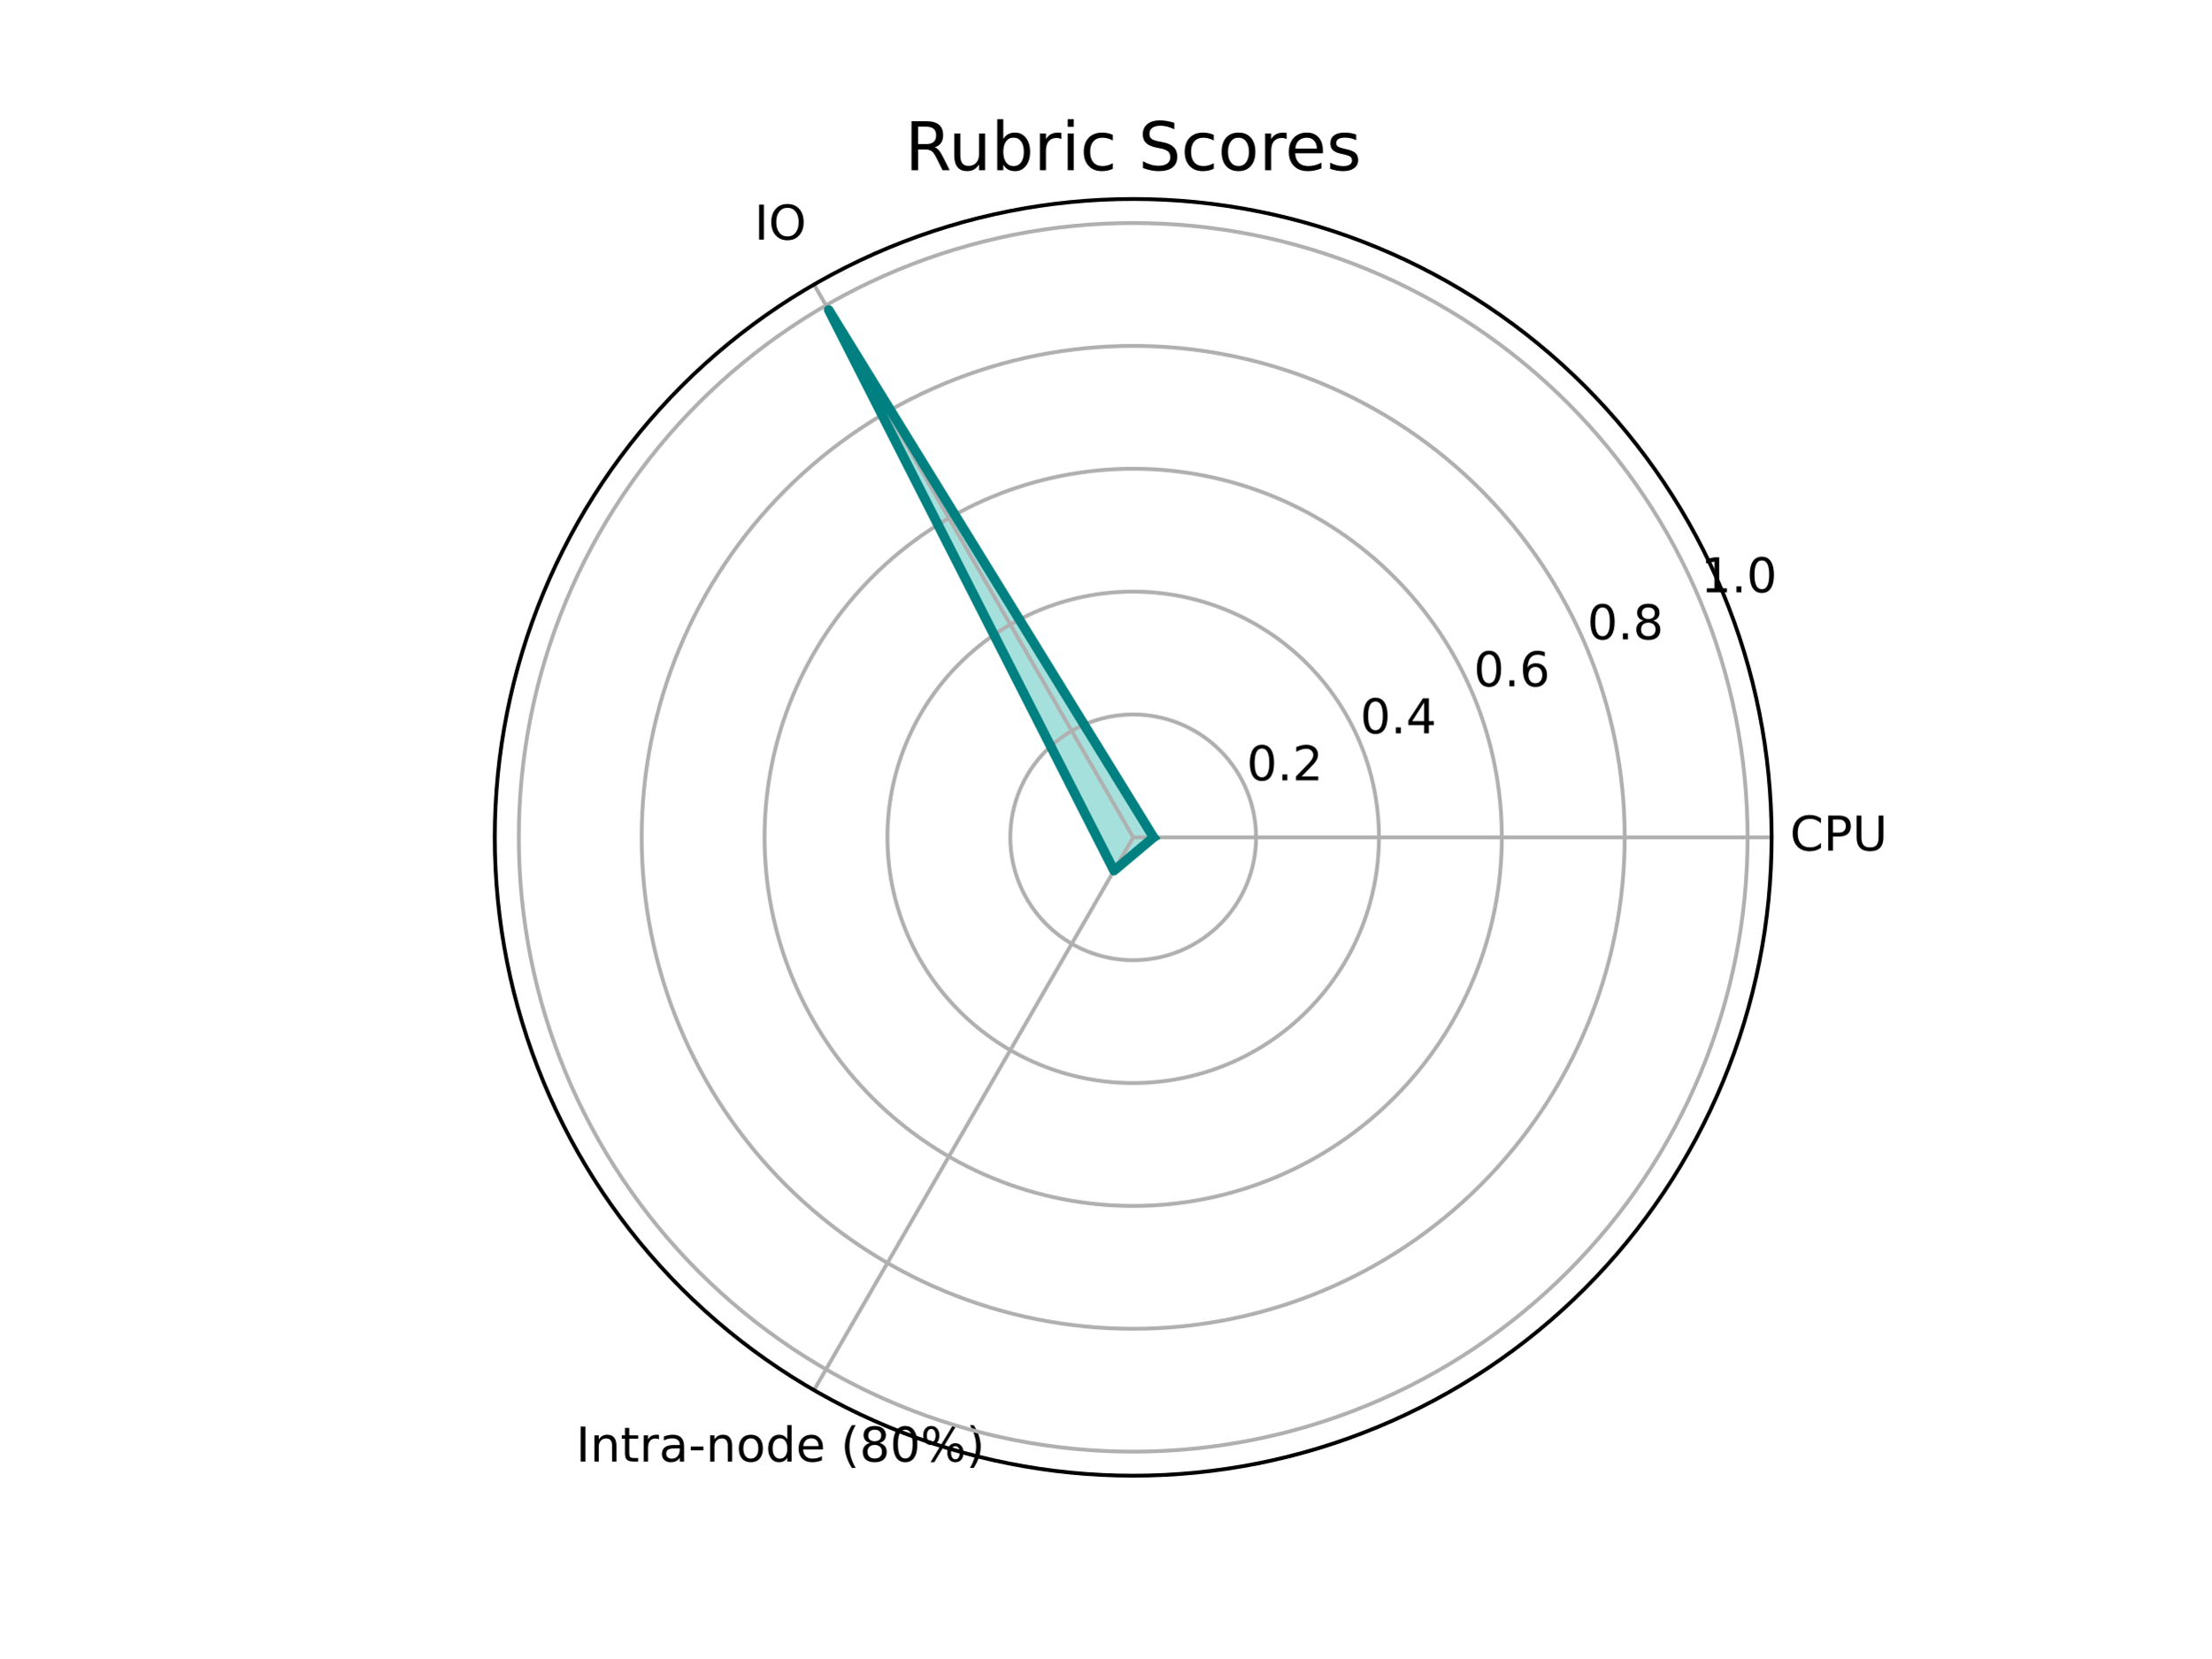
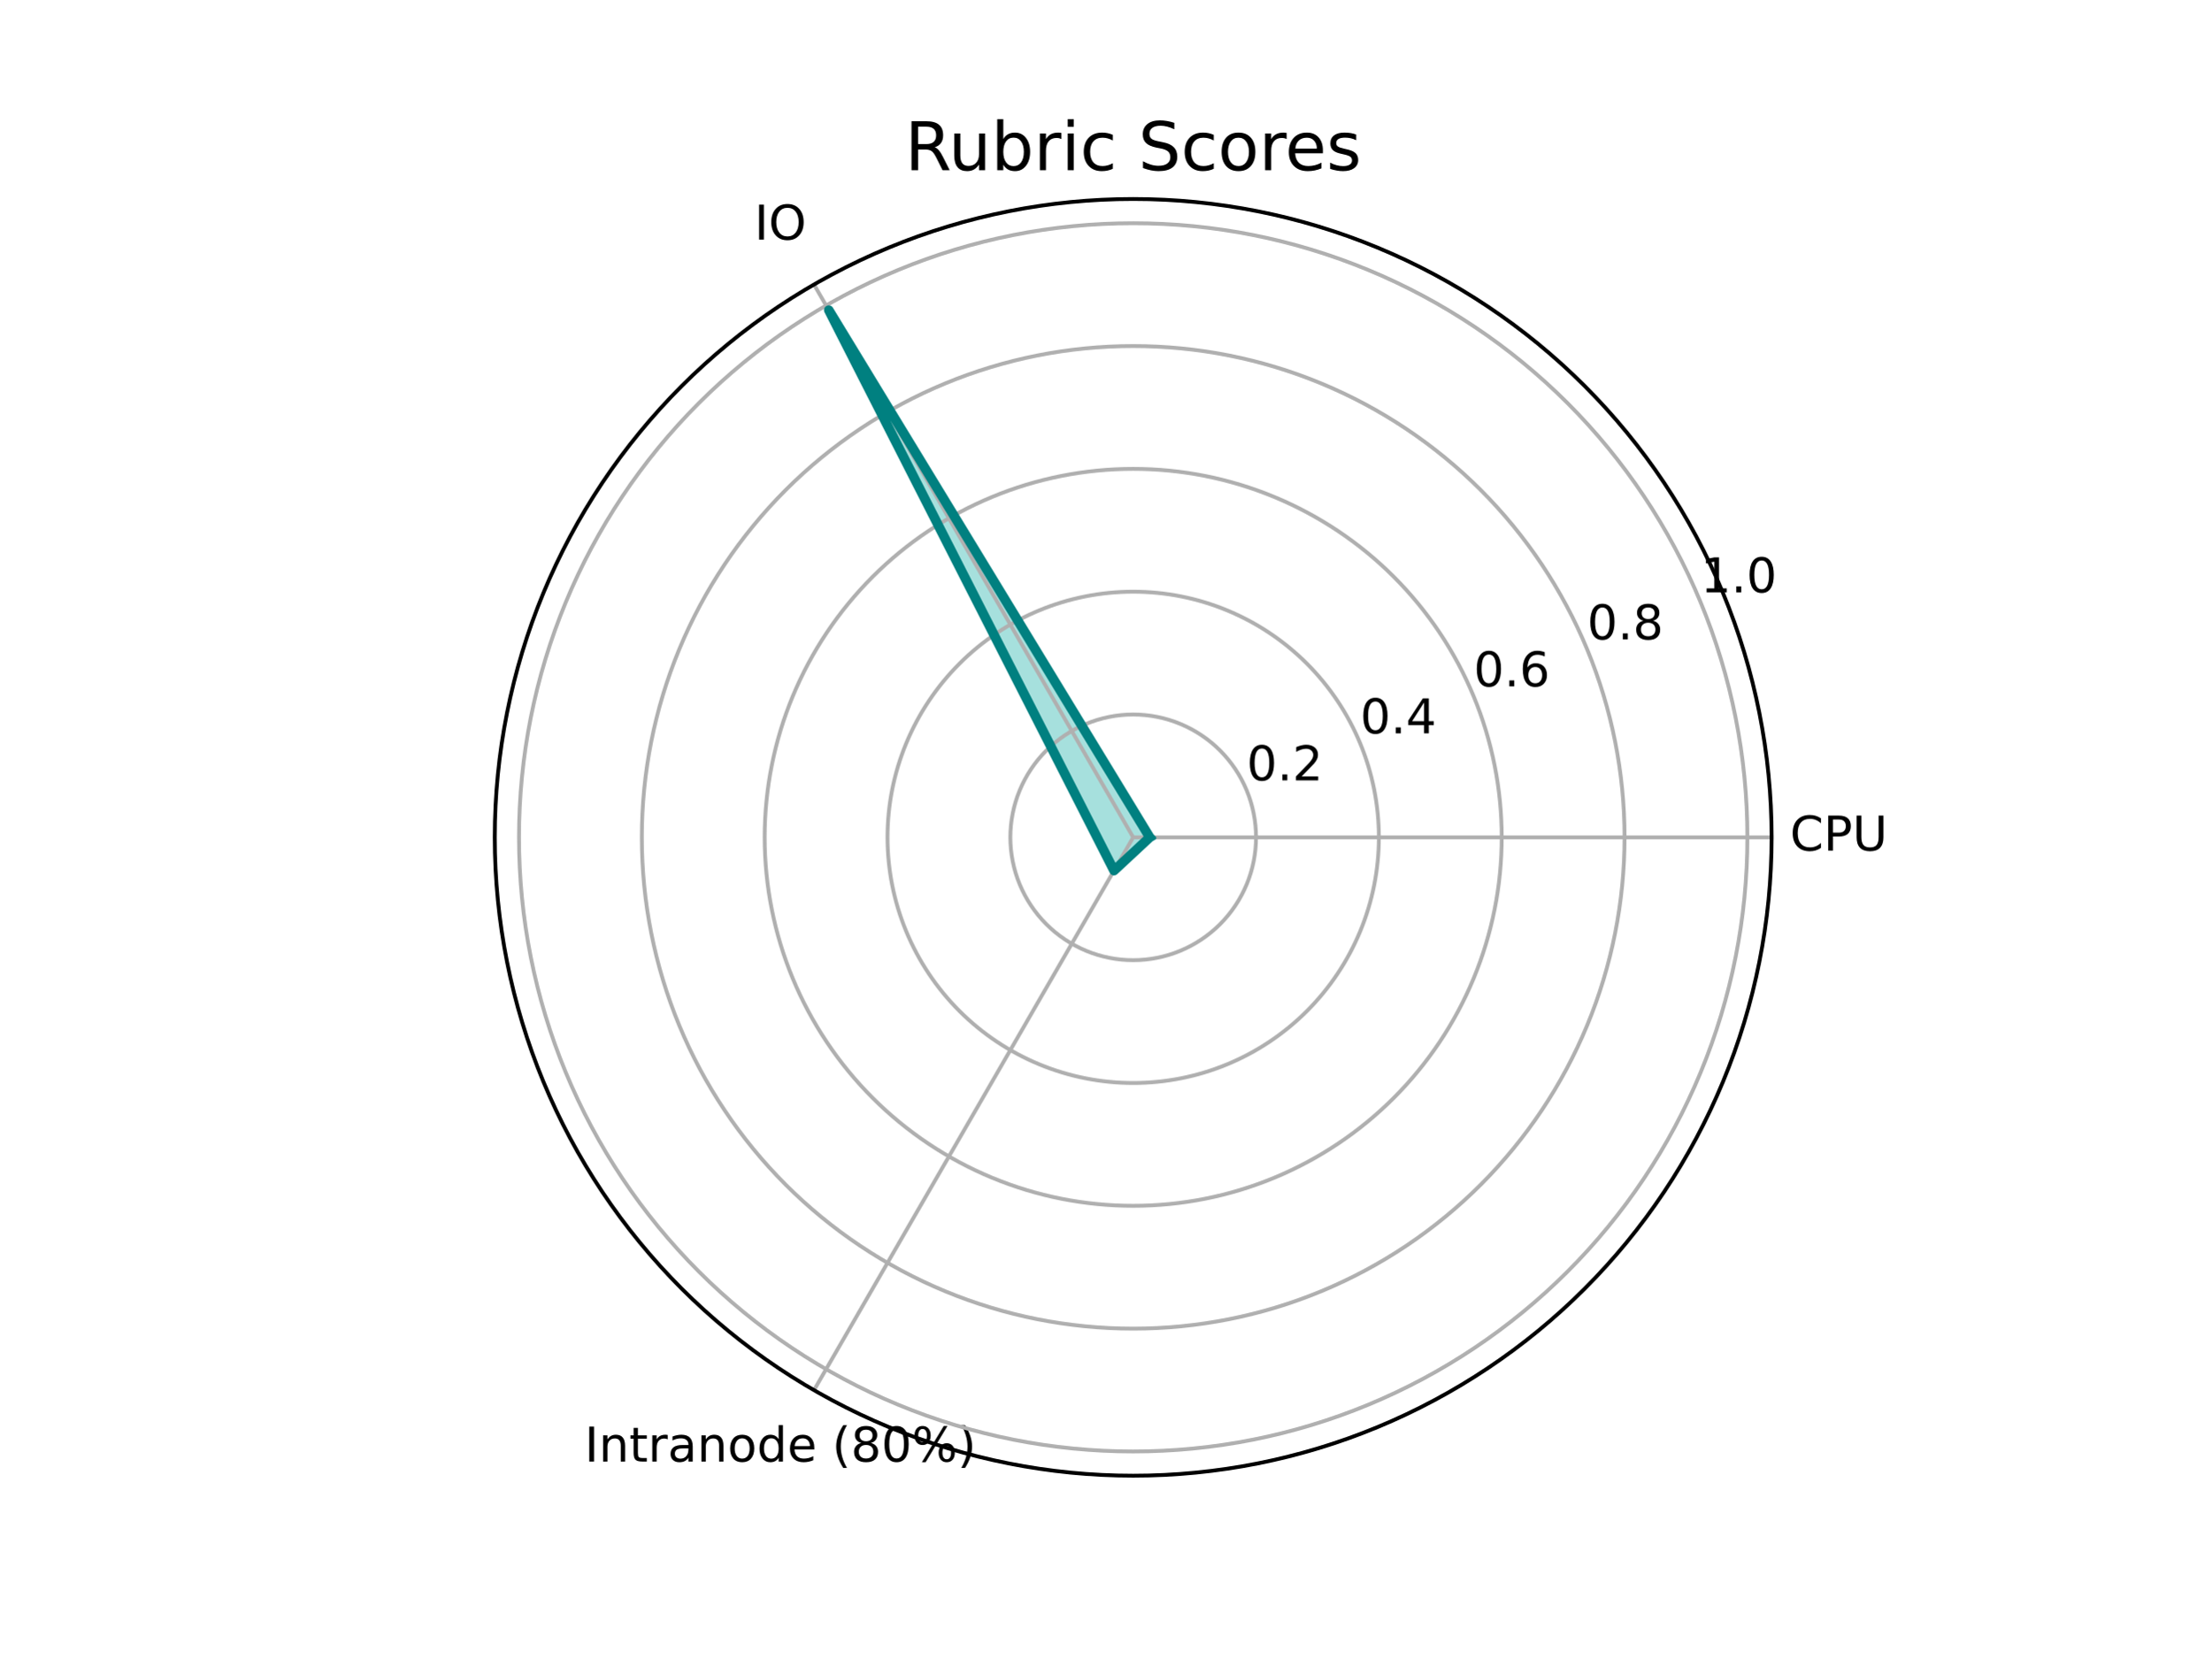
<svg xmlns="http://www.w3.org/2000/svg" xmlns:xlink="http://www.w3.org/1999/xlink" width="460.8pt" height="345.6pt" viewBox="0 0 460.8 345.6" version="1.1">
  <defs>
    <style type="text/css">*{stroke-linejoin: round; stroke-linecap: butt}</style>
  </defs>
  <g id="figure_1">
    <g id="patch_1">
      <path d="M 0 345.6  L 460.8 345.6  L 460.8 0  L 0 0  L 0 345.6  z " style="fill: none" />
    </g>
    <g id="axes_1">
      <g id="patch_2">
        <path d="M 369.216 174.528  C 369.216 157.055 365.774 139.752 359.088 123.61  C 352.401 107.467 342.6 92.798 330.245 80.443  C 317.89 68.088 303.221 58.287 287.078 51.6  C 270.936 44.914 253.633 41.472 236.16 41.472  C 218.687 41.472 201.384 44.914 185.242 51.6  C 169.099 58.287 154.43 68.088 142.075 80.443  C 129.72 92.798 119.919 107.467 113.232 123.61  C 106.546 139.752 103.104 157.055 103.104 174.528  C 103.104 192.001 106.546 209.304 113.232 225.446  C 119.919 241.589 129.72 256.258 142.075 268.613  C 154.43 280.968 169.099 290.769 185.242 297.456  C 201.384 304.142 218.687 307.584 236.16 307.584  C 253.633 307.584 270.936 304.142 287.078 297.456  C 303.221 290.769 317.89 280.968 330.245 268.613  C 342.6 256.258 352.401 241.589 359.088 225.446  C 365.774 209.304 369.216 192.001 369.216 174.528  M 236.16 174.528  C 236.16 174.528 236.16 174.528 236.16 174.528  C 236.16 174.528 236.16 174.528 236.16 174.528  C 236.16 174.528 236.16 174.528 236.16 174.528  C 236.16 174.528 236.16 174.528 236.16 174.528  C 236.16 174.528 236.16 174.528 236.16 174.528  C 236.16 174.528 236.16 174.528 236.16 174.528  C 236.16 174.528 236.16 174.528 236.16 174.528  C 236.16 174.528 236.16 174.528 236.16 174.528  C 236.16 174.528 236.16 174.528 236.16 174.528  C 236.16 174.528 236.16 174.528 236.16 174.528  C 236.16 174.528 236.16 174.528 236.16 174.528  C 236.16 174.528 236.16 174.528 236.16 174.528  C 236.16 174.528 236.16 174.528 236.16 174.528  C 236.16 174.528 236.16 174.528 236.16 174.528  C 236.16 174.528 236.16 174.528 236.16 174.528  C 236.16 174.528 236.16 174.528 236.16 174.528  L 236.16 174.528  z " style="fill: none" />
      </g>
      <g id="patch_3">
-         <path d="M 240.406 174.528  L 172.699 64.61  L 232.159 181.459  z " clip-path="url(#pc021f5158c)" style="fill: #20b2aa; opacity: 0.4; stroke: #20b2aa; stroke-linejoin: miter" />
+         <path d="M 239.611 174.528  L 172.718 64.643  L 232.16 181.457  z " clip-path="url(#p53d7b69771)" style="fill: #20b2aa; opacity: 0.4; stroke: #20b2aa; stroke-linejoin: miter" />
      </g>
      <g id="matplotlib.axis_1">
        <g id="xtick_1">
          <g id="line2d_1">
-             <path d="M 236.16 174.528  L 369.216 174.528  " clip-path="url(#pc021f5158c)" style="fill: none; stroke: #b0b0b0; stroke-width: 0.8; stroke-linecap: square" />
+             <path d="M 236.16 174.528  L 369.216 174.528  " clip-path="url(#p53d7b69771)" style="fill: none; stroke: #b0b0b0; stroke-width: 0.8; stroke-linecap: square" />
          </g>
          <g id="text_1">
            <g transform="translate(373.0504 177.2874) scale(0.1 -0.1)">
              <defs>
                <path id="DejaVuSans-43" d="M 4122 4306  L 4122 3641  Q 3803 3938 3442 4084  Q 3081 4231 2675 4231  Q 1875 4231 1450 3742  Q 1025 3253 1025 2328  Q 1025 1406 1450 917  Q 1875 428 2675 428  Q 3081 428 3442 575  Q 3803 722 4122 1019  L 4122 359  Q 3791 134 3420 21  Q 3050 -91 2638 -91  Q 1578 -91 968 557  Q 359 1206 359 2328  Q 359 3453 968 4101  Q 1578 4750 2638 4750  Q 3056 4750 3426 4639  Q 3797 4528 4122 4306  z " transform="scale(0.015625)" />
                <path id="DejaVuSans-50" d="M 1259 4147  L 1259 2394  L 2053 2394  Q 2494 2394 2734 2622  Q 2975 2850 2975 3272  Q 2975 3691 2734 3919  Q 2494 4147 2053 4147  L 1259 4147  z M 628 4666  L 2053 4666  Q 2838 4666 3239 4311  Q 3641 3956 3641 3272  Q 3641 2581 3239 2228  Q 2838 1875 2053 1875  L 1259 1875  L 1259 0  L 628 0  L 628 4666  z " transform="scale(0.015625)" />
                <path id="DejaVuSans-55" d="M 556 4666  L 1191 4666  L 1191 1831  Q 1191 1081 1462 751  Q 1734 422 2344 422  Q 2950 422 3222 751  Q 3494 1081 3494 1831  L 3494 4666  L 4128 4666  L 4128 1753  Q 4128 841 3676 375  Q 3225 -91 2344 -91  Q 1459 -91 1007 375  Q 556 841 556 1753  L 556 4666  z " transform="scale(0.015625)" />
              </defs>
              <use xlink:href="#DejaVuSans-43" />
              <use xlink:href="#DejaVuSans-50" transform="translate(69.82422 0)" />
              <use xlink:href="#DejaVuSans-55" transform="translate(130.127 0)" />
            </g>
          </g>
        </g>
        <g id="xtick_2">
          <g id="line2d_2">
-             <path d="M 236.16 174.528  L 169.632 59.298  " clip-path="url(#pc021f5158c)" style="fill: none; stroke: #b0b0b0; stroke-width: 0.8; stroke-linecap: square" />
+             <path d="M 236.16 174.528  L 169.632 59.298  " clip-path="url(#p53d7b69771)" style="fill: none; stroke: #b0b0b0; stroke-width: 0.8; stroke-linecap: square" />
          </g>
          <g id="text_2">
            <g transform="translate(157.2211 49.93314) scale(0.1 -0.1)">
              <defs>
                <path id="DejaVuSans-49" d="M 628 4666  L 1259 4666  L 1259 0  L 628 0  L 628 4666  z " transform="scale(0.015625)" />
                <path id="DejaVuSans-4f" d="M 2522 4238  Q 1834 4238 1429 3725  Q 1025 3213 1025 2328  Q 1025 1447 1429 934  Q 1834 422 2522 422  Q 3209 422 3611 934  Q 4013 1447 4013 2328  Q 4013 3213 3611 3725  Q 3209 4238 2522 4238  z M 2522 4750  Q 3503 4750 4090 4092  Q 4678 3434 4678 2328  Q 4678 1225 4090 567  Q 3503 -91 2522 -91  Q 1538 -91 948 565  Q 359 1222 359 2328  Q 359 3434 948 4092  Q 1538 4750 2522 4750  z " transform="scale(0.015625)" />
              </defs>
              <use xlink:href="#DejaVuSans-49" />
              <use xlink:href="#DejaVuSans-4f" transform="translate(29.49219 0)" />
            </g>
          </g>
        </g>
        <g id="xtick_3">
          <g id="line2d_3">
-             <path d="M 236.16 174.528  L 169.632 289.758  " clip-path="url(#pc021f5158c)" style="fill: none; stroke: #b0b0b0; stroke-width: 0.8; stroke-linecap: square" />
+             <path d="M 236.16 174.528  L 169.632 289.758  " clip-path="url(#p53d7b69771)" style="fill: none; stroke: #b0b0b0; stroke-width: 0.8; stroke-linecap: square" />
          </g>
          <g id="text_3">
-             <g transform="translate(120.0218 304.6416) scale(0.1 -0.1)">
+             <g transform="translate(121.8257 304.6416) scale(0.1 -0.1)">
              <defs>
                <path id="DejaVuSans-6e" d="M 3513 2113  L 3513 0  L 2938 0  L 2938 2094  Q 2938 2591 2744 2837  Q 2550 3084 2163 3084  Q 1697 3084 1428 2787  Q 1159 2491 1159 1978  L 1159 0  L 581 0  L 581 3500  L 1159 3500  L 1159 2956  Q 1366 3272 1645 3428  Q 1925 3584 2291 3584  Q 2894 3584 3203 3211  Q 3513 2838 3513 2113  z " transform="scale(0.015625)" />
                <path id="DejaVuSans-74" d="M 1172 4494  L 1172 3500  L 2356 3500  L 2356 3053  L 1172 3053  L 1172 1153  Q 1172 725 1289 603  Q 1406 481 1766 481  L 2356 481  L 2356 0  L 1766 0  Q 1100 0 847 248  Q 594 497 594 1153  L 594 3053  L 172 3053  L 172 3500  L 594 3500  L 594 4494  L 1172 4494  z " transform="scale(0.015625)" />
                <path id="DejaVuSans-72" d="M 2631 2963  Q 2534 3019 2420 3045  Q 2306 3072 2169 3072  Q 1681 3072 1420 2755  Q 1159 2438 1159 1844  L 1159 0  L 581 0  L 581 3500  L 1159 3500  L 1159 2956  Q 1341 3275 1631 3429  Q 1922 3584 2338 3584  Q 2397 3584 2469 3576  Q 2541 3569 2628 3553  L 2631 2963  z " transform="scale(0.015625)" />
                <path id="DejaVuSans-61" d="M 2194 1759  Q 1497 1759 1228 1600  Q 959 1441 959 1056  Q 959 750 1161 570  Q 1363 391 1709 391  Q 2188 391 2477 730  Q 2766 1069 2766 1631  L 2766 1759  L 2194 1759  z M 3341 1997  L 3341 0  L 2766 0  L 2766 531  Q 2569 213 2275 61  Q 1981 -91 1556 -91  Q 1019 -91 701 211  Q 384 513 384 1019  Q 384 1609 779 1909  Q 1175 2209 1959 2209  L 2766 2209  L 2766 2266  Q 2766 2663 2505 2880  Q 2244 3097 1772 3097  Q 1472 3097 1187 3025  Q 903 2953 641 2809  L 641 3341  Q 956 3463 1253 3523  Q 1550 3584 1831 3584  Q 2591 3584 2966 3190  Q 3341 2797 3341 1997  z " transform="scale(0.015625)" />
-                 <path id="DejaVuSans-2d" d="M 313 2009  L 1997 2009  L 1997 1497  L 313 1497  L 313 2009  z " transform="scale(0.015625)" />
                <path id="DejaVuSans-6f" d="M 1959 3097  Q 1497 3097 1228 2736  Q 959 2375 959 1747  Q 959 1119 1226 758  Q 1494 397 1959 397  Q 2419 397 2687 759  Q 2956 1122 2956 1747  Q 2956 2369 2687 2733  Q 2419 3097 1959 3097  z M 1959 3584  Q 2709 3584 3137 3096  Q 3566 2609 3566 1747  Q 3566 888 3137 398  Q 2709 -91 1959 -91  Q 1206 -91 779 398  Q 353 888 353 1747  Q 353 2609 779 3096  Q 1206 3584 1959 3584  z " transform="scale(0.015625)" />
                <path id="DejaVuSans-64" d="M 2906 2969  L 2906 4863  L 3481 4863  L 3481 0  L 2906 0  L 2906 525  Q 2725 213 2448 61  Q 2172 -91 1784 -91  Q 1150 -91 751 415  Q 353 922 353 1747  Q 353 2572 751 3078  Q 1150 3584 1784 3584  Q 2172 3584 2448 3432  Q 2725 3281 2906 2969  z M 947 1747  Q 947 1113 1208 752  Q 1469 391 1925 391  Q 2381 391 2643 752  Q 2906 1113 2906 1747  Q 2906 2381 2643 2742  Q 2381 3103 1925 3103  Q 1469 3103 1208 2742  Q 947 2381 947 1747  z " transform="scale(0.015625)" />
                <path id="DejaVuSans-65" d="M 3597 1894  L 3597 1613  L 953 1613  Q 991 1019 1311 708  Q 1631 397 2203 397  Q 2534 397 2845 478  Q 3156 559 3463 722  L 3463 178  Q 3153 47 2828 -22  Q 2503 -91 2169 -91  Q 1331 -91 842 396  Q 353 884 353 1716  Q 353 2575 817 3079  Q 1281 3584 2069 3584  Q 2775 3584 3186 3129  Q 3597 2675 3597 1894  z M 3022 2063  Q 3016 2534 2758 2815  Q 2500 3097 2075 3097  Q 1594 3097 1305 2825  Q 1016 2553 972 2059  L 3022 2063  z " transform="scale(0.015625)" />
                <path id="DejaVuSans-20" transform="scale(0.015625)" />
                <path id="DejaVuSans-28" d="M 1984 4856  Q 1566 4138 1362 3434  Q 1159 2731 1159 2009  Q 1159 1288 1364 580  Q 1569 -128 1984 -844  L 1484 -844  Q 1016 -109 783 600  Q 550 1309 550 2009  Q 550 2706 781 3412  Q 1013 4119 1484 4856  L 1984 4856  z " transform="scale(0.015625)" />
                <path id="DejaVuSans-38" d="M 2034 2216  Q 1584 2216 1326 1975  Q 1069 1734 1069 1313  Q 1069 891 1326 650  Q 1584 409 2034 409  Q 2484 409 2743 651  Q 3003 894 3003 1313  Q 3003 1734 2745 1975  Q 2488 2216 2034 2216  z M 1403 2484  Q 997 2584 770 2862  Q 544 3141 544 3541  Q 544 4100 942 4425  Q 1341 4750 2034 4750  Q 2731 4750 3128 4425  Q 3525 4100 3525 3541  Q 3525 3141 3298 2862  Q 3072 2584 2669 2484  Q 3125 2378 3379 2068  Q 3634 1759 3634 1313  Q 3634 634 3220 271  Q 2806 -91 2034 -91  Q 1263 -91 848 271  Q 434 634 434 1313  Q 434 1759 690 2068  Q 947 2378 1403 2484  z M 1172 3481  Q 1172 3119 1398 2916  Q 1625 2713 2034 2713  Q 2441 2713 2670 2916  Q 2900 3119 2900 3481  Q 2900 3844 2670 4047  Q 2441 4250 2034 4250  Q 1625 4250 1398 4047  Q 1172 3844 1172 3481  z " transform="scale(0.015625)" />
                <path id="DejaVuSans-30" d="M 2034 4250  Q 1547 4250 1301 3770  Q 1056 3291 1056 2328  Q 1056 1369 1301 889  Q 1547 409 2034 409  Q 2525 409 2770 889  Q 3016 1369 3016 2328  Q 3016 3291 2770 3770  Q 2525 4250 2034 4250  z M 2034 4750  Q 2819 4750 3233 4129  Q 3647 3509 3647 2328  Q 3647 1150 3233 529  Q 2819 -91 2034 -91  Q 1250 -91 836 529  Q 422 1150 422 2328  Q 422 3509 836 4129  Q 1250 4750 2034 4750  z " transform="scale(0.015625)" />
                <path id="DejaVuSans-25" d="M 4653 2053  Q 4381 2053 4226 1822  Q 4072 1591 4072 1178  Q 4072 772 4226 539  Q 4381 306 4653 306  Q 4919 306 5073 539  Q 5228 772 5228 1178  Q 5228 1588 5073 1820  Q 4919 2053 4653 2053  z M 4653 2450  Q 5147 2450 5437 2106  Q 5728 1763 5728 1178  Q 5728 594 5436 251  Q 5144 -91 4653 -91  Q 4153 -91 3862 251  Q 3572 594 3572 1178  Q 3572 1766 3864 2108  Q 4156 2450 4653 2450  z M 1428 4353  Q 1159 4353 1004 4120  Q 850 3888 850 3481  Q 850 3069 1003 2837  Q 1156 2606 1428 2606  Q 1700 2606 1854 2837  Q 2009 3069 2009 3481  Q 2009 3884 1853 4118  Q 1697 4353 1428 4353  z M 4250 4750  L 4750 4750  L 1831 -91  L 1331 -91  L 4250 4750  z M 1428 4750  Q 1922 4750 2215 4408  Q 2509 4066 2509 3481  Q 2509 2891 2217 2550  Q 1925 2209 1428 2209  Q 931 2209 642 2551  Q 353 2894 353 3481  Q 353 4063 643 4406  Q 934 4750 1428 4750  z " transform="scale(0.015625)" />
                <path id="DejaVuSans-29" d="M 513 4856  L 1013 4856  Q 1481 4119 1714 3412  Q 1947 2706 1947 2009  Q 1947 1309 1714 600  Q 1481 -109 1013 -844  L 513 -844  Q 928 -128 1133 580  Q 1338 1288 1338 2009  Q 1338 2731 1133 3434  Q 928 4138 513 4856  z " transform="scale(0.015625)" />
              </defs>
              <use xlink:href="#DejaVuSans-49" />
              <use xlink:href="#DejaVuSans-6e" transform="translate(29.49219 0)" />
              <use xlink:href="#DejaVuSans-74" transform="translate(92.87109 0)" />
              <use xlink:href="#DejaVuSans-72" transform="translate(132.0801 0)" />
              <use xlink:href="#DejaVuSans-61" transform="translate(173.1934 0)" />
-               <use xlink:href="#DejaVuSans-2d" transform="translate(234.4727 0)" />
-               <use xlink:href="#DejaVuSans-6e" transform="translate(270.5566 0)" />
-               <use xlink:href="#DejaVuSans-6f" transform="translate(333.9355 0)" />
-               <use xlink:href="#DejaVuSans-64" transform="translate(395.1172 0)" />
-               <use xlink:href="#DejaVuSans-65" transform="translate(458.5938 0)" />
-               <use xlink:href="#DejaVuSans-20" transform="translate(520.1172 0)" />
-               <use xlink:href="#DejaVuSans-28" transform="translate(551.9043 0)" />
-               <use xlink:href="#DejaVuSans-38" transform="translate(590.918 0)" />
-               <use xlink:href="#DejaVuSans-30" transform="translate(654.541 0)" />
-               <use xlink:href="#DejaVuSans-25" transform="translate(718.1641 0)" />
-               <use xlink:href="#DejaVuSans-29" transform="translate(813.1836 0)" />
+               <use xlink:href="#DejaVuSans-6e" transform="translate(234.4727 0)" />
+               <use xlink:href="#DejaVuSans-6f" transform="translate(297.8516 0)" />
+               <use xlink:href="#DejaVuSans-64" transform="translate(359.0332 0)" />
+               <use xlink:href="#DejaVuSans-65" transform="translate(422.5098 0)" />
+               <use xlink:href="#DejaVuSans-20" transform="translate(484.0332 0)" />
+               <use xlink:href="#DejaVuSans-28" transform="translate(515.8203 0)" />
+               <use xlink:href="#DejaVuSans-38" transform="translate(554.834 0)" />
+               <use xlink:href="#DejaVuSans-30" transform="translate(618.457 0)" />
+               <use xlink:href="#DejaVuSans-25" transform="translate(682.0801 0)" />
+               <use xlink:href="#DejaVuSans-29" transform="translate(777.0996 0)" />
            </g>
          </g>
        </g>
      </g>
      <g id="matplotlib.axis_2">
        <g id="ytick_1">
          <g id="line2d_4">
-             <path d="M 261.769 174.528  C 261.769 171.165 261.106 167.835 259.82 164.728  C 258.533 161.621 256.646 158.798 254.268 156.42  C 251.89 154.042 249.067 152.155 245.96 150.868  C 242.853 149.582 239.523 148.919 236.16 148.919  C 232.797 148.919 229.467 149.582 226.36 150.868  C 223.253 152.155 220.43 154.042 218.052 156.42  C 215.674 158.798 213.787 161.621 212.5 164.728  C 211.214 167.835 210.551 171.165 210.551 174.528  C 210.551 177.891 211.214 181.221 212.5 184.328  C 213.787 187.435 215.674 190.258 218.052 192.636  C 220.43 195.014 223.253 196.901 226.36 198.188  C 229.467 199.474 232.797 200.137 236.16 200.137  C 239.523 200.137 242.853 199.474 245.96 198.188  C 249.067 196.901 251.89 195.014 254.268 192.636  C 256.646 190.258 258.533 187.435 259.82 184.328  C 261.106 181.221 261.769 177.891 261.769 174.528  " clip-path="url(#pc021f5158c)" style="fill: none; stroke: #b0b0b0; stroke-width: 0.8; stroke-linecap: square" />
+             <path d="M 261.761 174.528  C 261.761 171.166 261.099 167.837 259.812 164.731  C 258.526 161.625 256.64 158.802 254.263 156.425  C 251.886 154.048 249.063 152.162 245.957 150.876  C 242.851 149.589 239.522 148.927 236.16 148.927  C 232.798 148.927 229.469 149.589 226.363 150.876  C 223.257 152.162 220.434 154.048 218.057 156.425  C 215.68 158.802 213.794 161.625 212.508 164.731  C 211.221 167.837 210.559 171.166 210.559 174.528  C 210.559 177.89 211.221 181.219 212.508 184.325  C 213.794 187.431 215.68 190.254 218.057 192.631  C 220.434 195.008 223.257 196.894 226.363 198.18  C 229.469 199.467 232.798 200.129 236.16 200.129  C 239.522 200.129 242.851 199.467 245.957 198.18  C 249.063 196.894 251.886 195.008 254.263 192.631  C 256.64 190.254 258.526 187.431 259.812 184.325  C 261.099 181.219 261.761 177.89 261.761 174.528  " clip-path="url(#p53d7b69771)" style="fill: none; stroke: #b0b0b0; stroke-width: 0.8; stroke-linecap: square" />
          </g>
          <g id="text_4">
-             <g transform="translate(259.8195 162.6482) scale(0.1 -0.1)">
+             <g transform="translate(259.8125 162.6511) scale(0.1 -0.1)">
              <defs>
                <path id="DejaVuSans-2e" d="M 684 794  L 1344 794  L 1344 0  L 684 0  L 684 794  z " transform="scale(0.015625)" />
                <path id="DejaVuSans-32" d="M 1228 531  L 3431 531  L 3431 0  L 469 0  L 469 531  Q 828 903 1448 1529  Q 2069 2156 2228 2338  Q 2531 2678 2651 2914  Q 2772 3150 2772 3378  Q 2772 3750 2511 3984  Q 2250 4219 1831 4219  Q 1534 4219 1204 4116  Q 875 4013 500 3803  L 500 4441  Q 881 4594 1212 4672  Q 1544 4750 1819 4750  Q 2544 4750 2975 4387  Q 3406 4025 3406 3419  Q 3406 3131 3298 2873  Q 3191 2616 2906 2266  Q 2828 2175 2409 1742  Q 1991 1309 1228 531  z " transform="scale(0.015625)" />
              </defs>
              <use xlink:href="#DejaVuSans-30" />
              <use xlink:href="#DejaVuSans-2e" transform="translate(63.62305 0)" />
              <use xlink:href="#DejaVuSans-32" transform="translate(95.41016 0)" />
            </g>
          </g>
        </g>
        <g id="ytick_2">
          <g id="line2d_5">
-             <path d="M 287.378 174.528  C 287.378 167.802 286.053 161.142 283.479 154.928  C 280.905 148.714 277.132 143.067 272.376 138.312  C 267.621 133.556 261.974 129.783 255.76 127.209  C 249.546 124.635 242.886 123.31 236.16 123.31  C 229.434 123.31 222.774 124.635 216.56 127.209  C 210.346 129.783 204.699 133.556 199.944 138.312  C 195.188 143.067 191.415 148.714 188.841 154.928  C 186.267 161.142 184.942 167.802 184.942 174.528  C 184.942 181.254 186.267 187.914 188.841 194.128  C 191.415 200.342 195.188 205.989 199.944 210.744  C 204.699 215.5 210.346 219.273 216.56 221.847  C 222.774 224.421 229.434 225.746 236.16 225.746  C 242.886 225.746 249.546 224.421 255.76 221.847  C 261.974 219.273 267.621 215.5 272.376 210.744  C 277.132 205.989 280.905 200.342 283.479 194.128  C 286.053 187.914 287.378 181.254 287.378 174.528  " clip-path="url(#pc021f5158c)" style="fill: none; stroke: #b0b0b0; stroke-width: 0.8; stroke-linecap: square" />
+             <path d="M 287.362 174.528  C 287.362 167.804 286.038 161.146 283.465 154.934  C 280.892 148.722 277.12 143.077 272.366 138.322  C 267.611 133.568 261.966 129.796 255.754 127.223  C 249.542 124.65 242.884 123.326 236.16 123.326  C 229.436 123.326 222.778 124.65 216.566 127.223  C 210.354 129.796 204.709 133.568 199.954 138.322  C 195.2 143.077 191.428 148.722 188.855 154.934  C 186.282 161.146 184.958 167.804 184.958 174.528  C 184.958 181.252 186.282 187.91 188.855 194.122  C 191.428 200.334 195.2 205.979 199.954 210.734  C 204.709 215.488 210.354 219.26 216.566 221.833  C 222.778 224.406 229.436 225.73 236.16 225.73  C 242.884 225.73 249.542 224.406 255.754 221.833  C 261.966 219.26 267.611 215.488 272.366 210.734  C 277.12 205.979 280.892 200.334 283.465 194.122  C 286.038 187.91 287.362 181.252 287.362 174.528  " clip-path="url(#p53d7b69771)" style="fill: none; stroke: #b0b0b0; stroke-width: 0.8; stroke-linecap: square" />
          </g>
          <g id="text_5">
-             <g transform="translate(283.479 152.8481) scale(0.1 -0.1)">
+             <g transform="translate(283.4649 152.854) scale(0.1 -0.1)">
              <defs>
                <path id="DejaVuSans-34" d="M 2419 4116  L 825 1625  L 2419 1625  L 2419 4116  z M 2253 4666  L 3047 4666  L 3047 1625  L 3713 1625  L 3713 1100  L 3047 1100  L 3047 0  L 2419 0  L 2419 1100  L 313 1100  L 313 1709  L 2253 4666  z " transform="scale(0.015625)" />
              </defs>
              <use xlink:href="#DejaVuSans-30" />
              <use xlink:href="#DejaVuSans-2e" transform="translate(63.62305 0)" />
              <use xlink:href="#DejaVuSans-34" transform="translate(95.41016 0)" />
            </g>
          </g>
        </g>
        <g id="ytick_3">
          <g id="line2d_6">
-             <path d="M 312.987 174.528  C 312.987 164.439 310.999 154.449 307.139 145.128  C 303.278 135.807 297.618 127.337 290.485 120.203  C 283.351 113.07 274.881 107.41 265.56 103.549  C 256.239 99.689 246.249 97.701 236.16 97.701  C 226.071 97.701 216.081 99.689 206.76 103.549  C 197.439 107.41 188.969 113.07 181.835 120.203  C 174.702 127.337 169.042 135.807 165.181 145.128  C 161.321 154.449 159.333 164.439 159.333 174.528  C 159.333 184.617 161.321 194.607 165.181 203.928  C 169.042 213.249 174.702 221.719 181.835 228.853  C 188.969 235.986 197.439 241.646 206.76 245.507  C 216.081 249.367 226.071 251.355 236.16 251.355  C 246.249 251.355 256.239 249.367 265.56 245.507  C 274.881 241.646 283.351 235.986 290.485 228.853  C 297.618 221.719 303.278 213.249 307.139 203.928  C 310.999 194.607 312.987 184.617 312.987 174.528  " clip-path="url(#pc021f5158c)" style="fill: none; stroke: #b0b0b0; stroke-width: 0.8; stroke-linecap: square" />
+             <path d="M 312.964 174.528  C 312.964 164.442 310.977 154.455 307.117 145.136  C 303.258 135.818 297.6 127.351 290.468 120.22  C 283.337 113.088 274.87 107.43 265.552 103.571  C 256.233 99.711 246.246 97.724 236.16 97.724  C 226.074 97.724 216.087 99.711 206.768 103.571  C 197.45 107.43 188.983 113.088 181.852 120.22  C 174.72 127.351 169.062 135.818 165.203 145.136  C 161.343 154.455 159.356 164.442 159.356 174.528  C 159.356 184.614 161.343 194.601 165.203 203.92  C 169.062 213.238 174.72 221.705 181.852 228.836  C 188.983 235.968 197.45 241.626 206.768 245.485  C 216.087 249.345 226.074 251.332 236.16 251.332  C 246.246 251.332 256.233 249.345 265.552 245.485  C 274.87 241.626 283.337 235.968 290.468 228.836  C 297.6 221.705 303.258 213.238 307.117 203.92  C 310.977 194.601 312.964 184.614 312.964 174.528  " clip-path="url(#p53d7b69771)" style="fill: none; stroke: #b0b0b0; stroke-width: 0.8; stroke-linecap: square" />
          </g>
          <g id="text_6">
-             <g transform="translate(307.1386 143.048) scale(0.1 -0.1)">
+             <g transform="translate(307.1174 143.0568) scale(0.1 -0.1)">
              <defs>
                <path id="DejaVuSans-36" d="M 2113 2584  Q 1688 2584 1439 2293  Q 1191 2003 1191 1497  Q 1191 994 1439 701  Q 1688 409 2113 409  Q 2538 409 2786 701  Q 3034 994 3034 1497  Q 3034 2003 2786 2293  Q 2538 2584 2113 2584  z M 3366 4563  L 3366 3988  Q 3128 4100 2886 4159  Q 2644 4219 2406 4219  Q 1781 4219 1451 3797  Q 1122 3375 1075 2522  Q 1259 2794 1537 2939  Q 1816 3084 2150 3084  Q 2853 3084 3261 2657  Q 3669 2231 3669 1497  Q 3669 778 3244 343  Q 2819 -91 2113 -91  Q 1303 -91 875 529  Q 447 1150 447 2328  Q 447 3434 972 4092  Q 1497 4750 2381 4750  Q 2619 4750 2861 4703  Q 3103 4656 3366 4563  z " transform="scale(0.015625)" />
              </defs>
              <use xlink:href="#DejaVuSans-30" />
              <use xlink:href="#DejaVuSans-2e" transform="translate(63.62305 0)" />
              <use xlink:href="#DejaVuSans-36" transform="translate(95.41016 0)" />
            </g>
          </g>
        </g>
        <g id="ytick_4">
          <g id="line2d_7">
-             <path d="M 338.596 174.528  C 338.596 161.076 335.946 147.755 330.798 135.328  C 325.65 122.9 318.105 111.607 308.593 102.095  C 299.081 92.583 287.788 85.038 275.36 79.89  C 262.933 74.742 249.612 72.092 236.16 72.092  C 222.708 72.092 209.387 74.742 196.96 79.89  C 184.532 85.038 173.239 92.583 163.727 102.095  C 154.215 111.607 146.67 122.9 141.522 135.328  C 136.374 147.755 133.724 161.076 133.724 174.528  C 133.724 187.98 136.374 201.301 141.522 213.728  C 146.67 226.156 154.215 237.449 163.727 246.961  C 173.239 256.473 184.532 264.018 196.96 269.166  C 209.387 274.314 222.708 276.964 236.16 276.964  C 249.612 276.964 262.933 274.314 275.36 269.166  C 287.788 264.018 299.081 256.473 308.593 246.961  C 318.105 237.449 325.65 226.156 330.798 213.728  C 335.946 201.301 338.596 187.98 338.596 174.528  " clip-path="url(#pc021f5158c)" style="fill: none; stroke: #b0b0b0; stroke-width: 0.8; stroke-linecap: square" />
+             <path d="M 338.565 174.528  C 338.565 161.08 335.916 147.763 330.77 135.339  C 325.624 122.915 318.08 111.626 308.571 102.117  C 299.062 92.608 287.773 85.064 275.349 79.918  C 262.925 74.772 249.608 72.123 236.16 72.123  C 222.712 72.123 209.395 74.772 196.971 79.918  C 184.547 85.064 173.258 92.608 163.749 102.117  C 154.24 111.626 146.696 122.915 141.55 135.339  C 136.404 147.763 133.755 161.08 133.755 174.528  C 133.755 187.976 136.404 201.293 141.55 213.717  C 146.696 226.141 154.24 237.43 163.749 246.939  C 173.258 256.448 184.547 263.992 196.971 269.138  C 209.395 274.284 222.712 276.933 236.16 276.933  C 249.608 276.933 262.925 274.284 275.349 269.138  C 287.773 263.992 299.062 256.448 308.571 246.939  C 318.08 237.43 325.624 226.141 330.77 213.717  C 335.916 201.293 338.565 187.976 338.565 174.528  " clip-path="url(#p53d7b69771)" style="fill: none; stroke: #b0b0b0; stroke-width: 0.8; stroke-linecap: square" />
          </g>
          <g id="text_7">
-             <g transform="translate(330.7981 133.2479) scale(0.1 -0.1)">
+             <g transform="translate(330.7698 133.2596) scale(0.1 -0.1)">
              <use xlink:href="#DejaVuSans-30" />
              <use xlink:href="#DejaVuSans-2e" transform="translate(63.62305 0)" />
              <use xlink:href="#DejaVuSans-38" transform="translate(95.41016 0)" />
            </g>
          </g>
        </g>
        <g id="ytick_5">
          <g id="line2d_8">
-             <path d="M 364.204 174.528  C 364.204 157.713 360.892 141.062 354.458 125.528  C 348.023 109.993 338.591 95.877 326.701 83.987  C 314.811 72.097 300.695 62.665 285.16 56.23  C 269.626 49.796 252.975 46.484 236.16 46.484  C 219.345 46.484 202.694 49.796 187.16 56.23  C 171.625 62.665 157.509 72.097 145.619 83.987  C 133.729 95.877 124.297 109.993 117.862 125.528  C 111.428 141.062 108.116 157.713 108.116 174.528  C 108.116 191.343 111.428 207.994 117.862 223.528  C 124.297 239.063 133.729 253.179 145.619 265.069  C 157.509 276.959 171.625 286.391 187.16 292.826  C 202.694 299.26 219.345 302.572 236.16 302.572  C 252.975 302.572 269.626 299.26 285.16 292.826  C 300.695 286.391 314.811 276.959 326.701 265.069  C 338.591 253.179 348.023 239.063 354.458 223.528  C 360.892 207.994 364.204 191.343 364.204 174.528  " clip-path="url(#pc021f5158c)" style="fill: none; stroke: #b0b0b0; stroke-width: 0.8; stroke-linecap: square" />
+             <path d="M 364.166 174.528  C 364.166 157.718 360.855 141.072 354.422 125.542  C 347.99 110.012 338.56 95.9 326.674 84.014  C 314.788 72.128 300.676 62.698 285.146 56.266  C 269.616 49.833 252.97 46.522 236.16 46.522  C 219.35 46.522 202.704 49.833 187.174 56.266  C 171.644 62.698 157.532 72.128 145.646 84.014  C 133.76 95.9 124.33 110.012 117.898 125.542  C 111.465 141.072 108.154 157.718 108.154 174.528  C 108.154 191.338 111.465 207.984 117.898 223.514  C 124.33 239.044 133.76 253.156 145.646 265.042  C 157.532 276.928 171.644 286.358 187.174 292.79  C 202.704 299.223 219.35 302.534 236.16 302.534  C 252.97 302.534 269.616 299.223 285.146 292.79  C 300.676 286.358 314.788 276.928 326.674 265.042  C 338.56 253.156 347.99 239.044 354.422 223.514  C 360.855 207.984 364.166 191.338 364.166 174.528  " clip-path="url(#p53d7b69771)" style="fill: none; stroke: #b0b0b0; stroke-width: 0.8; stroke-linecap: square" />
          </g>
          <g id="text_8">
-             <g transform="translate(354.4576 123.4478) scale(0.1 -0.1)">
+             <g transform="translate(354.4223 123.4625) scale(0.1 -0.1)">
              <defs>
                <path id="DejaVuSans-31" d="M 794 531  L 1825 531  L 1825 4091  L 703 3866  L 703 4441  L 1819 4666  L 2450 4666  L 2450 531  L 3481 531  L 3481 0  L 794 0  L 794 531  z " transform="scale(0.015625)" />
              </defs>
              <use xlink:href="#DejaVuSans-31" />
              <use xlink:href="#DejaVuSans-2e" transform="translate(63.62305 0)" />
              <use xlink:href="#DejaVuSans-30" transform="translate(95.41016 0)" />
            </g>
          </g>
        </g>
      </g>
      <g id="line2d_9">
-         <path d="M 240.406 174.528  L 172.699 64.61  L 232.159 181.459  L 240.406 174.528  " clip-path="url(#pc021f5158c)" style="fill: none; stroke: #008080; stroke-width: 2; stroke-linecap: square" />
+         <path d="M 239.611 174.528  L 172.718 64.643  L 232.16 181.457  L 239.611 174.528  " clip-path="url(#p53d7b69771)" style="fill: none; stroke: #008080; stroke-width: 2; stroke-linecap: square" />
      </g>
      <g id="patch_4">
        <path d="M 369.216 174.528  C 369.216 157.055 365.774 139.752 359.088 123.61  C 352.401 107.467 342.6 92.798 330.245 80.443  C 317.89 68.088 303.221 58.287 287.078 51.6  C 270.936 44.914 253.633 41.472 236.16 41.472  C 218.687 41.472 201.384 44.914 185.242 51.6  C 169.099 58.287 154.43 68.088 142.075 80.443  C 129.72 92.798 119.919 107.467 113.232 123.61  C 106.546 139.752 103.104 157.055 103.104 174.528  C 103.104 192.001 106.546 209.304 113.232 225.446  C 119.919 241.589 129.72 256.258 142.075 268.613  C 154.43 280.968 169.099 290.769 185.242 297.456  C 201.384 304.142 218.687 307.584 236.16 307.584  C 253.633 307.584 270.936 304.142 287.078 297.456  C 303.221 290.769 317.89 280.968 330.245 268.613  C 342.6 256.258 352.401 241.589 359.088 225.446  C 365.774 209.304 369.216 192.001 369.216 174.528  " style="fill: none; stroke: #000000; stroke-width: 0.8; stroke-linejoin: miter; stroke-linecap: square" />
      </g>
      <g id="text_9">
        <g transform="translate(188.5852 35.472) scale(0.14 -0.14)">
          <defs>
            <path id="DejaVuSans-52" d="M 2841 2188  Q 3044 2119 3236 1894  Q 3428 1669 3622 1275  L 4263 0  L 3584 0  L 2988 1197  Q 2756 1666 2539 1819  Q 2322 1972 1947 1972  L 1259 1972  L 1259 0  L 628 0  L 628 4666  L 2053 4666  Q 2853 4666 3247 4331  Q 3641 3997 3641 3322  Q 3641 2881 3436 2590  Q 3231 2300 2841 2188  z M 1259 4147  L 1259 2491  L 2053 2491  Q 2509 2491 2742 2702  Q 2975 2913 2975 3322  Q 2975 3731 2742 3939  Q 2509 4147 2053 4147  L 1259 4147  z " transform="scale(0.015625)" />
            <path id="DejaVuSans-75" d="M 544 1381  L 544 3500  L 1119 3500  L 1119 1403  Q 1119 906 1312 657  Q 1506 409 1894 409  Q 2359 409 2629 706  Q 2900 1003 2900 1516  L 2900 3500  L 3475 3500  L 3475 0  L 2900 0  L 2900 538  Q 2691 219 2414 64  Q 2138 -91 1772 -91  Q 1169 -91 856 284  Q 544 659 544 1381  z M 1991 3584  L 1991 3584  z " transform="scale(0.015625)" />
            <path id="DejaVuSans-62" d="M 3116 1747  Q 3116 2381 2855 2742  Q 2594 3103 2138 3103  Q 1681 3103 1420 2742  Q 1159 2381 1159 1747  Q 1159 1113 1420 752  Q 1681 391 2138 391  Q 2594 391 2855 752  Q 3116 1113 3116 1747  z M 1159 2969  Q 1341 3281 1617 3432  Q 1894 3584 2278 3584  Q 2916 3584 3314 3078  Q 3713 2572 3713 1747  Q 3713 922 3314 415  Q 2916 -91 2278 -91  Q 1894 -91 1617 61  Q 1341 213 1159 525  L 1159 0  L 581 0  L 581 4863  L 1159 4863  L 1159 2969  z " transform="scale(0.015625)" />
            <path id="DejaVuSans-69" d="M 603 3500  L 1178 3500  L 1178 0  L 603 0  L 603 3500  z M 603 4863  L 1178 4863  L 1178 4134  L 603 4134  L 603 4863  z " transform="scale(0.015625)" />
            <path id="DejaVuSans-63" d="M 3122 3366  L 3122 2828  Q 2878 2963 2633 3030  Q 2388 3097 2138 3097  Q 1578 3097 1268 2742  Q 959 2388 959 1747  Q 959 1106 1268 751  Q 1578 397 2138 397  Q 2388 397 2633 464  Q 2878 531 3122 666  L 3122 134  Q 2881 22 2623 -34  Q 2366 -91 2075 -91  Q 1284 -91 818 406  Q 353 903 353 1747  Q 353 2603 823 3093  Q 1294 3584 2113 3584  Q 2378 3584 2631 3529  Q 2884 3475 3122 3366  z " transform="scale(0.015625)" />
            <path id="DejaVuSans-53" d="M 3425 4513  L 3425 3897  Q 3066 4069 2747 4153  Q 2428 4238 2131 4238  Q 1616 4238 1336 4038  Q 1056 3838 1056 3469  Q 1056 3159 1242 3001  Q 1428 2844 1947 2747  L 2328 2669  Q 3034 2534 3370 2195  Q 3706 1856 3706 1288  Q 3706 609 3251 259  Q 2797 -91 1919 -91  Q 1588 -91 1214 -16  Q 841 59 441 206  L 441 856  Q 825 641 1194 531  Q 1563 422 1919 422  Q 2459 422 2753 634  Q 3047 847 3047 1241  Q 3047 1584 2836 1778  Q 2625 1972 2144 2069  L 1759 2144  Q 1053 2284 737 2584  Q 422 2884 422 3419  Q 422 4038 858 4394  Q 1294 4750 2059 4750  Q 2388 4750 2728 4690  Q 3069 4631 3425 4513  z " transform="scale(0.015625)" />
            <path id="DejaVuSans-73" d="M 2834 3397  L 2834 2853  Q 2591 2978 2328 3040  Q 2066 3103 1784 3103  Q 1356 3103 1142 2972  Q 928 2841 928 2578  Q 928 2378 1081 2264  Q 1234 2150 1697 2047  L 1894 2003  Q 2506 1872 2764 1633  Q 3022 1394 3022 966  Q 3022 478 2636 193  Q 2250 -91 1575 -91  Q 1294 -91 989 -36  Q 684 19 347 128  L 347 722  Q 666 556 975 473  Q 1284 391 1588 391  Q 1994 391 2212 530  Q 2431 669 2431 922  Q 2431 1156 2273 1281  Q 2116 1406 1581 1522  L 1381 1569  Q 847 1681 609 1914  Q 372 2147 372 2553  Q 372 3047 722 3315  Q 1072 3584 1716 3584  Q 2034 3584 2315 3537  Q 2597 3491 2834 3397  z " transform="scale(0.015625)" />
          </defs>
          <use xlink:href="#DejaVuSans-52" />
          <use xlink:href="#DejaVuSans-75" transform="translate(64.98242 0)" />
          <use xlink:href="#DejaVuSans-62" transform="translate(128.3613 0)" />
          <use xlink:href="#DejaVuSans-72" transform="translate(191.8379 0)" />
          <use xlink:href="#DejaVuSans-69" transform="translate(232.9512 0)" />
          <use xlink:href="#DejaVuSans-63" transform="translate(260.7344 0)" />
          <use xlink:href="#DejaVuSans-20" transform="translate(315.7148 0)" />
          <use xlink:href="#DejaVuSans-53" transform="translate(347.502 0)" />
          <use xlink:href="#DejaVuSans-63" transform="translate(410.9785 0)" />
          <use xlink:href="#DejaVuSans-6f" transform="translate(465.959 0)" />
          <use xlink:href="#DejaVuSans-72" transform="translate(527.1406 0)" />
          <use xlink:href="#DejaVuSans-65" transform="translate(566.0039 0)" />
          <use xlink:href="#DejaVuSans-73" transform="translate(627.5273 0)" />
        </g>
      </g>
    </g>
  </g>
  <defs>
-     <clipPath id="pc021f5158c">
+     <clipPath id="p53d7b69771">
      <path d="M 369.216 174.528  C 369.216 157.055 365.774 139.752 359.088 123.61  C 352.401 107.467 342.6 92.798 330.245 80.443  C 317.89 68.088 303.221 58.287 287.078 51.6  C 270.936 44.914 253.633 41.472 236.16 41.472  C 218.687 41.472 201.384 44.914 185.242 51.6  C 169.099 58.287 154.43 68.088 142.075 80.443  C 129.72 92.798 119.919 107.467 113.232 123.61  C 106.546 139.752 103.104 157.055 103.104 174.528  C 103.104 192.001 106.546 209.304 113.232 225.446  C 119.919 241.589 129.72 256.258 142.075 268.613  C 154.43 280.968 169.099 290.769 185.242 297.456  C 201.384 304.142 218.687 307.584 236.16 307.584  C 253.633 307.584 270.936 304.142 287.078 297.456  C 303.221 290.769 317.89 280.968 330.245 268.613  C 342.6 256.258 352.401 241.589 359.088 225.446  C 365.774 209.304 369.216 192.001 369.216 174.528  M 236.16 174.528  C 236.16 174.528 236.16 174.528 236.16 174.528  C 236.16 174.528 236.16 174.528 236.16 174.528  C 236.16 174.528 236.16 174.528 236.16 174.528  C 236.16 174.528 236.16 174.528 236.16 174.528  C 236.16 174.528 236.16 174.528 236.16 174.528  C 236.16 174.528 236.16 174.528 236.16 174.528  C 236.16 174.528 236.16 174.528 236.16 174.528  C 236.16 174.528 236.16 174.528 236.16 174.528  C 236.16 174.528 236.16 174.528 236.16 174.528  C 236.16 174.528 236.16 174.528 236.16 174.528  C 236.16 174.528 236.16 174.528 236.16 174.528  C 236.16 174.528 236.16 174.528 236.16 174.528  C 236.16 174.528 236.16 174.528 236.16 174.528  C 236.16 174.528 236.16 174.528 236.16 174.528  C 236.16 174.528 236.16 174.528 236.16 174.528  C 236.16 174.528 236.16 174.528 236.16 174.528  z " />
    </clipPath>
  </defs>
</svg>
